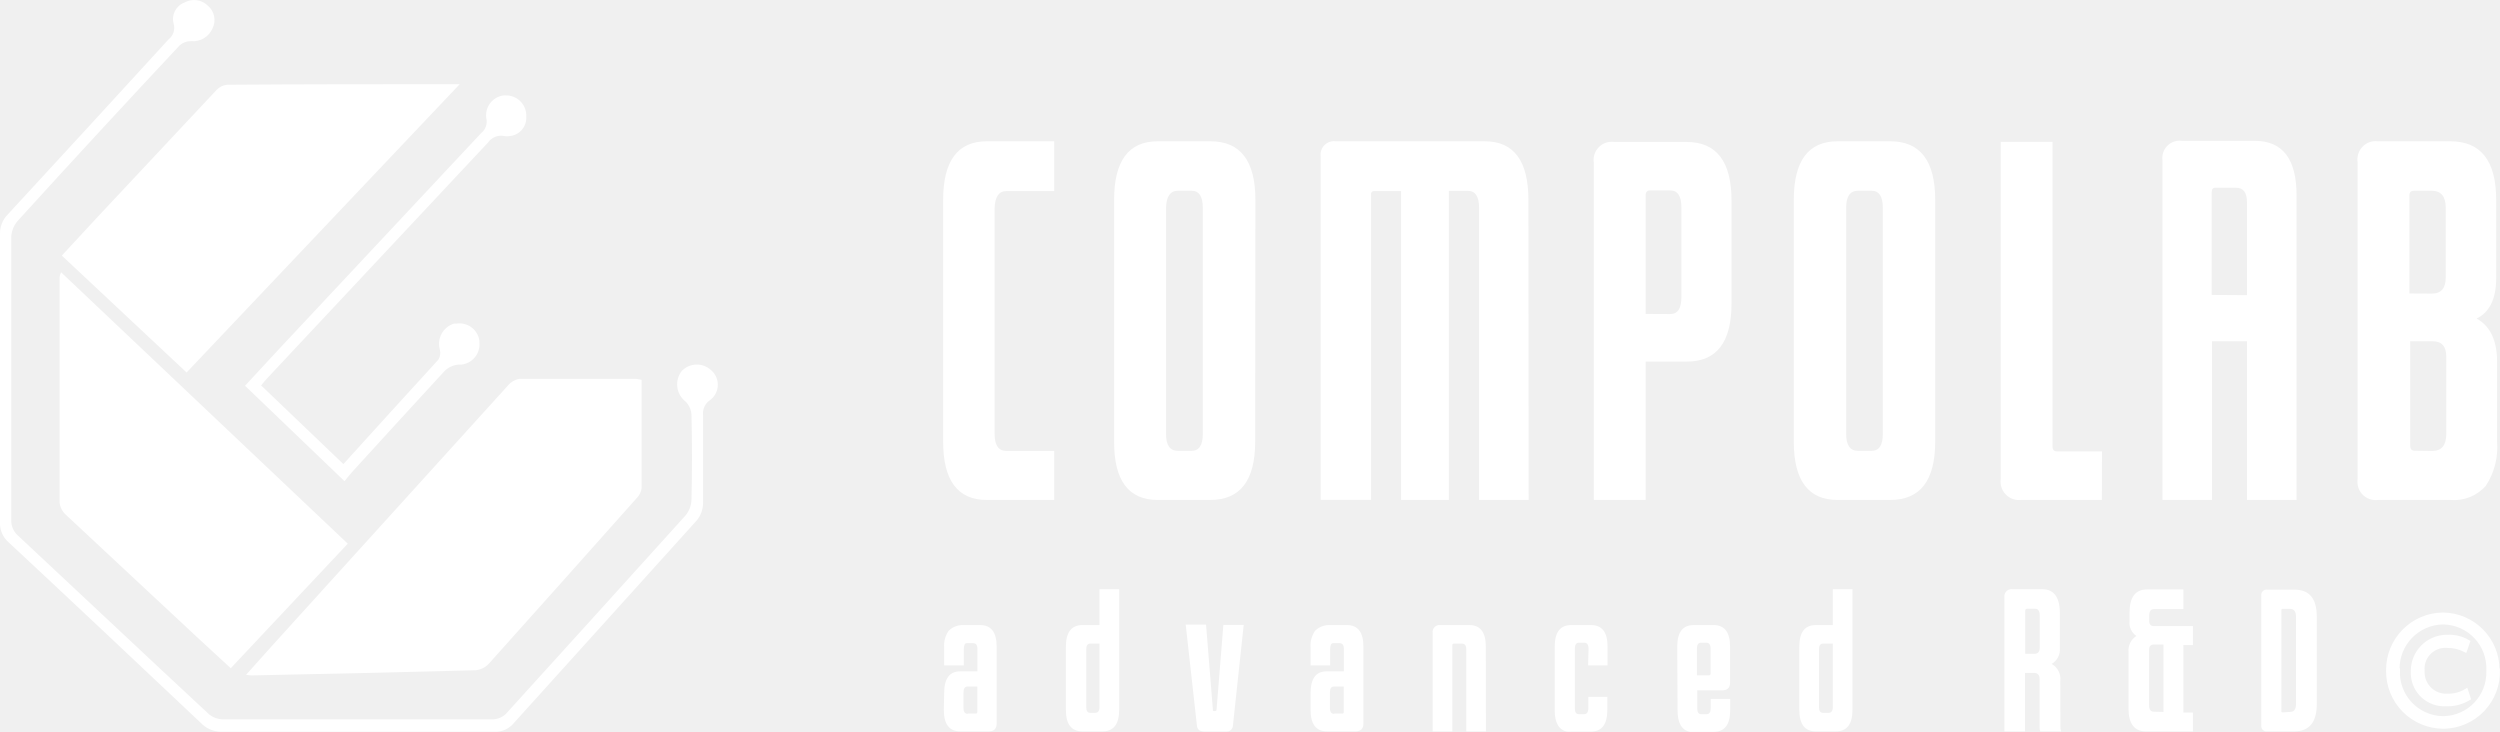
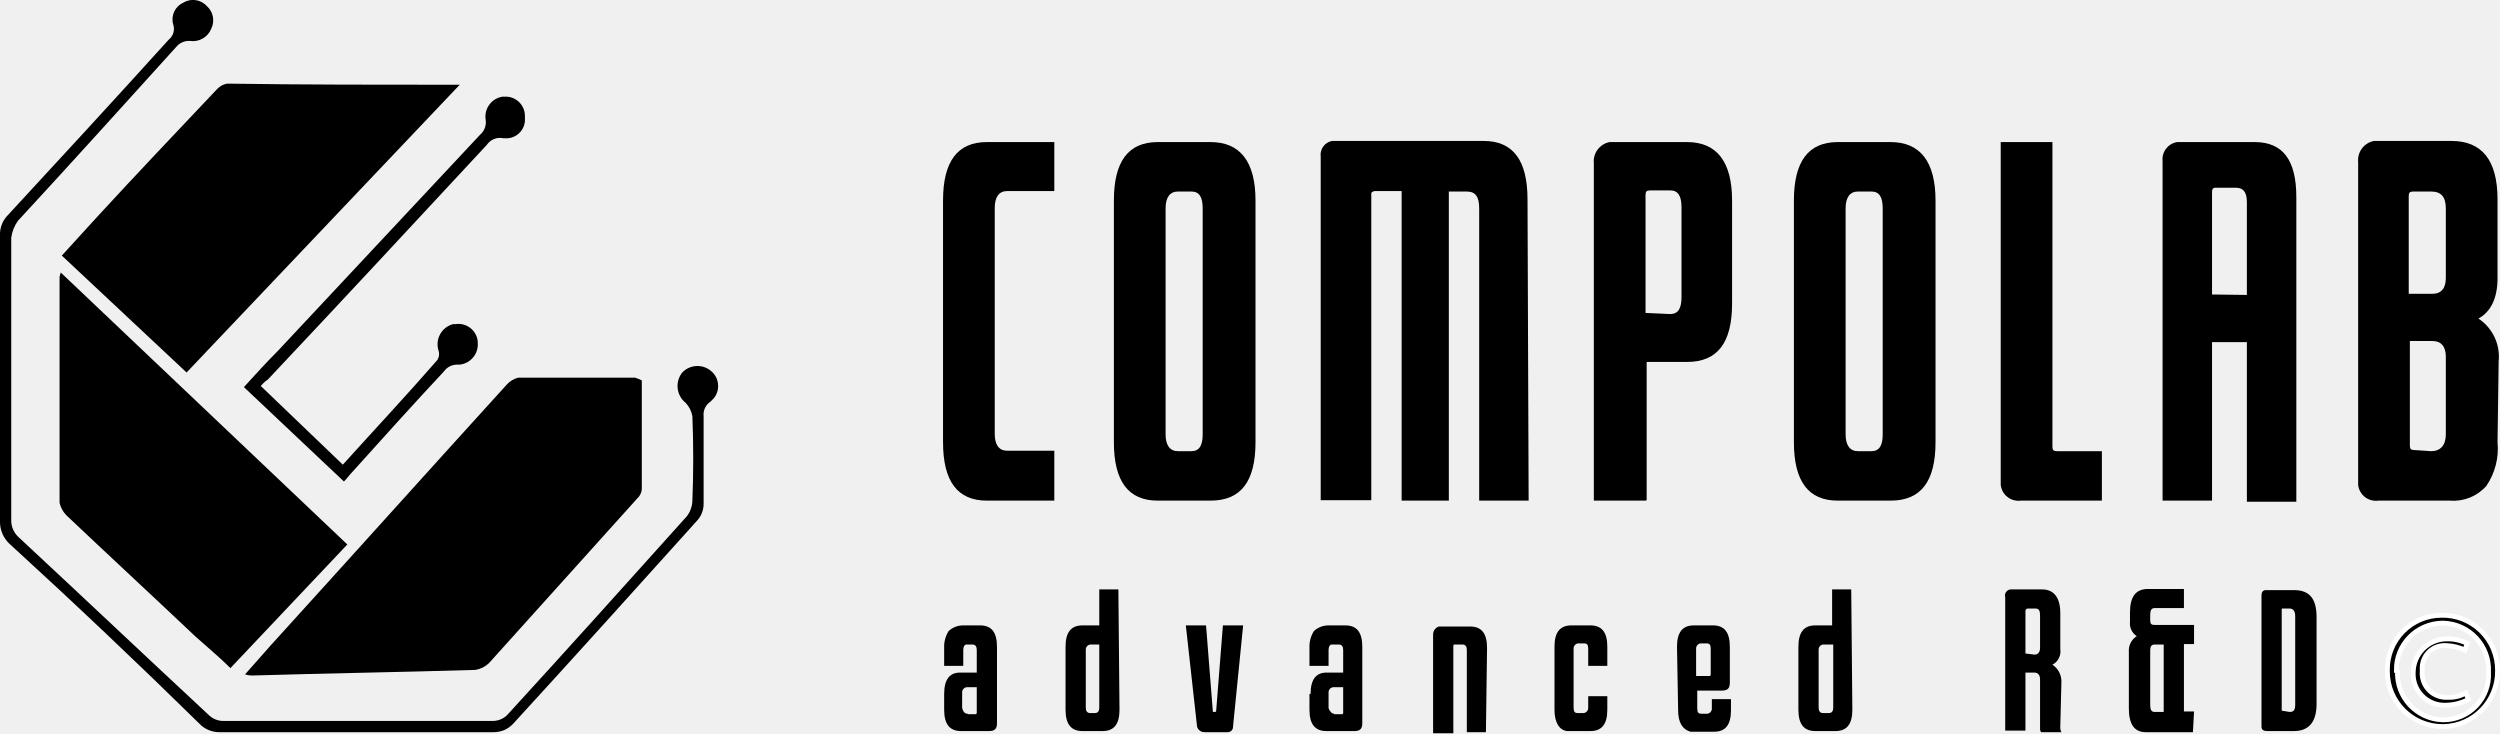
- <svg xmlns="http://www.w3.org/2000/svg" viewBox="0 0 222.42 65.08">
+ <svg xmlns="http://www.w3.org/2000/svg" viewBox="0 0 222.42 65.24">
  <defs>
-     <style>.cls-1,.cls-2{fill:#fff;}.cls-2{stroke:#fff;stroke-width:0.43px;}</style>
+     <style>.cls-1{stroke:#fff;stroke-width:0.43px;}</style>
  </defs>
  <g id="Layer_2" data-name="Layer 2">
    <g id="Livello_1" data-name="Livello 1">
-       <path id="Tracciato_6271" data-name="Tracciato 6271" class="cls-1" d="M93.79,44.48h-6c-2.58,0-3.88-1.73-3.88-5.18V17.78c0-3.47,1.3-5.21,3.88-5.21h6V17H89.54q-1,0-1.05,1.5V38.62q0,1.5,1.05,1.5h4.25Z" />
-       <path id="Tracciato_6272" data-name="Tracciato 6272" class="cls-1" d="M111.67,39.3q0,5.18-4,5.18H103q-3.89,0-3.88-5.18V17.78q0-5.21,3.88-5.21h4.69q4,0,4,5.21Zm-5.66.81c.67,0,1-.5,1-1.5V18.47c0-1-.34-1.5-1-1.5h-1.22q-1,0-1.05,1.5V38.61q0,1.5,1.05,1.5Z" />
-       <path id="Tracciato_6273" data-name="Tracciato 6273" class="cls-1" d="M136,44.48h-4.41v-26q0-1.5-1-1.5H128.9v27.5h-4.25V17h-2.38a.26.26,0,0,0-.29.21V44.47H117.5V13.94a1.2,1.2,0,0,1,1-1.37,1,1,0,0,1,.34,0H132.1c2.58,0,3.88,1.74,3.88,5.21Z" />
-       <path id="Tracciato_6274" data-name="Tracciato 6274" class="cls-1" d="M146.41,44.48H141.8v-30a1.61,1.61,0,0,1,1.36-1.85,1.42,1.42,0,0,1,.46,0h6.43q4,0,4,5.22V27c0,3.45-1.32,5.18-4,5.17h-3.64Zm2.18-16.54c.68,0,1-.5,1-1.5v-8c0-1-.33-1.5-1-1.5h-1.78c-.27,0-.4.15-.4.44V27.93Z" />
-       <path id="Tracciato_6275" data-name="Tracciato 6275" class="cls-1" d="M172.17,39.3q0,5.18-4,5.18h-4.69q-3.89,0-3.89-5.18V17.78q0-5.21,3.89-5.21h4.69q4,0,4,5.21Zm-5.66.81c.67,0,1-.5,1-1.5V18.47c0-1-.34-1.5-1-1.5H165.3q-1.05,0-1.05,1.5V38.61q0,1.5,1.05,1.5Z" />
-       <path id="Tracciato_6276" data-name="Tracciato 6276" class="cls-1" d="M187,44.48h-7.2A1.64,1.64,0,0,1,178,43.07a1.36,1.36,0,0,1,0-.45v-30h4.61v27.1c0,.29.13.44.4.44h4Z" />
-       <path id="Tracciato_6277" data-name="Tracciato 6277" class="cls-1" d="M192.39,14.26a1.54,1.54,0,0,1,1.74-1.73h6.47c2.48,0,3.72,1.61,3.72,4.85v27.1h-4.41V30.36H196.8V44.48h-4.41Zm7.52,12V18c0-.87-.32-1.3-1-1.3h-1.82c-.21,0-.32.14-.32.4v9.14Z" />
-       <path id="Tracciato_6278" data-name="Tracciato 6278" class="cls-1" d="M222.16,39.3a6.25,6.25,0,0,1-1,3.92A3.76,3.76,0,0,1,218,44.48h-6.43a1.62,1.62,0,0,1-1.82-1.4,1.77,1.77,0,0,1,0-.46V14.43a1.64,1.64,0,0,1,1.37-1.86,1.7,1.7,0,0,1,.45,0H218q4.08,0,4.08,5.21v7c0,1.78-.58,3-1.74,3.56,1.21.67,1.82,1.95,1.82,3.84Zm-5.78-13.18c.8,0,1.21-.48,1.21-1.42V18.47q0-1.5-1.26-1.5h-1.57c-.27,0-.41.15-.4.45v8.69Zm0,14q1.26,0,1.26-1.5V31.73c0-.91-.4-1.37-1.21-1.37h-2v9.3c0,.3.14.44.4.44Z" />
-       <path id="Tracciato_6279" data-name="Tracciato 6279" class="cls-1" d="M84,61.67c0-1.29.47-1.94,1.42-1.94h1.54v-2q0-.51-.39-.51H86c-.17,0-.25.22-.25.53V59.2H84V57.6a2.29,2.29,0,0,1,.4-1.48,1.77,1.77,0,0,1,1.3-.51H87.2q1.47,0,1.47,1.92v6.85q0,.69-.72.69h-2.5c-1,0-1.48-.64-1.48-1.92Zm2.1,1.81h.71c.1,0,.14,0,.14-.16V61.08h-.86c-.25,0-.37.17-.37.53V63q0,.51.39.51" />
-       <path id="Tracciato_6280" data-name="Tracciato 6280" class="cls-1" d="M99.57,63.15c0,1.28-.5,1.92-1.48,1.92H96.31c-1,0-1.48-.64-1.48-1.92V57.53c0-1.28.5-1.92,1.48-1.92h1.51V52.42h1.75Zm-2.14.27q.39,0,.39-.51V57.26H97q-.36,0-.36.51v5.14q0,.51.36.51Z" />
-       <path id="Tracciato_6281" data-name="Tracciato 6281" class="cls-1" d="M109.69,64.56a.54.54,0,0,1-.54.52h-2q-.61,0-.66-.51l-1-9h1.81l.61,7.59c0,.06,0,.1.12.1h.1a.11.11,0,0,0,.1-.07v0l.61-7.59h1.81Z" />
-       <path id="Tracciato_6282" data-name="Tracciato 6282" class="cls-1" d="M116.6,61.67c0-1.29.47-1.94,1.42-1.94h1.54v-2q0-.51-.39-.51h-.58c-.17,0-.25.22-.25.53V59.2H116.6V57.6a2.29,2.29,0,0,1,.4-1.48,1.77,1.77,0,0,1,1.3-.51h1.53q1.47,0,1.47,1.92v6.85q0,.69-.72.69h-2.5c-1,0-1.48-.64-1.48-1.92Zm2.1,1.81h.71c.1,0,.14,0,.14-.16V61.08h-.86c-.25,0-.37.17-.37.53V63c0,.34.13.51.38.51" />
-       <path id="Tracciato_6283" data-name="Tracciato 6283" class="cls-1" d="M132.2,65.07h-1.75v-7.3q0-.51-.39-.51h-.72c-.09,0-.13.05-.13.16v7.65h-1.75V56.3a.62.62,0,0,1,.52-.69h2.74q1.47,0,1.47,1.92Z" />
-       <path id="Tracciato_6284" data-name="Tracciato 6284" class="cls-1" d="M141.33,57.73c0-.37-.13-.55-.37-.55h-.49c-.24,0-.36.18-.36.55V63c0,.36.11.54.35.54h.48c.24,0,.37-.18.37-.54V62H143v1.17q0,1.92-1.47,1.92h-1.75a2.19,2.19,0,0,1-.36,0c-.73-.15-1.1-.78-1.1-1.89V57.53q0-1.92,1.47-1.92h1.75c1,0,1.48.64,1.48,1.92V59.2h-1.73Z" />
-       <path id="Tracciato_6285" data-name="Tracciato 6285" class="cls-1" d="M149.22,57.53q0-1.92,1.47-1.92h1.75c1,0,1.48.64,1.48,1.92v3.21c0,.45-.24.68-.72.68H151V63c0,.36.11.54.35.54h.48c.25,0,.37-.18.37-.54v-.82h1.73v1c0,1.29-.49,1.93-1.47,1.93h-1.75a2.19,2.19,0,0,1-.36,0c-.73-.15-1.1-.78-1.1-1.9Zm2.84,2.55c.08,0,.13-.06.13-.17V57.73c0-.37-.13-.55-.37-.55h-.49c-.24,0-.36.18-.36.55v2.35Z" />
-       <path id="Tracciato_6286" data-name="Tracciato 6286" class="cls-1" d="M164.81,63.15c0,1.28-.49,1.92-1.48,1.92h-1.78q-1.47,0-1.47-1.92V57.53q0-1.92,1.47-1.92h1.51V52.42h1.75Zm-2.13.27c.25,0,.38-.17.38-.51V57.26h-.86c-.25,0-.37.17-.37.51v5.14c0,.34.12.51.37.51Z" />
-       <path id="Tracciato_6287" data-name="Tracciato 6287" class="cls-1" d="M183.31,64.61a1.19,1.19,0,0,0,.06.46h-1.85a.76.76,0,0,1-.06-.37V60.44q0-.57-.48-.57h-.82v5.2h-1.83V53.15a.64.64,0,0,1,.54-.73.54.54,0,0,1,.18,0h2.65c1,0,1.55.69,1.56,2.06v3.16a1.48,1.48,0,0,1-.73,1.43,1.51,1.51,0,0,1,.77,1.51ZM181,58.17c.31,0,.47-.18.47-.56V54.76c0-.4-.14-.6-.4-.6h-.73c-.1,0-.16.06-.16.18v3.83Z" />
-       <path id="Tracciato_6288" data-name="Tracciato 6288" class="cls-1" d="M195.1,65.07h-4.19c-1,0-1.54-.68-1.54-2V58a1.52,1.52,0,0,1,.7-1.42,1.4,1.4,0,0,1-.61-1.3v-.77q0-2.07,1.56-2.07h3.23v1.75h-2.62q-.42,0-.42.6v.46q0,.45.42.45h3.47v1.69h-.85v6h.85Zm-2.62-1.73v-6h-.85c-.29,0-.43.16-.43.48v4.91c0,.4.14.59.42.59Z" />
-       <path id="Tracciato_6289" data-name="Tracciato 6289" class="cls-1" d="M206.12,62.65c0,1.62-.68,2.42-2,2.42h-2.39a.48.48,0,0,1-.55-.41V53a.48.48,0,0,1,.41-.54.33.33,0,0,1,.14,0h2.39c1.36,0,2,.8,2,2.42Zm-2.39.69c.36,0,.54-.23.54-.7V54.87c0-.47-.18-.7-.54-.7h-.64a.1.1,0,0,0-.12.08v9c0,.09,0,.13.12.13Z" />
-       <path id="Tracciato_6290" data-name="Tracciato 6290" class="cls-1" d="M222.2,59.62a4.86,4.86,0,0,1-4.75,5h-.07a4.89,4.89,0,0,1-4.88-4.91v-.06a4.89,4.89,0,0,1,4.84-4.94h0a4.86,4.86,0,0,1,4.82,4.89v0m-8.9.05a4.11,4.11,0,0,0,4,4.26h.12a4.12,4.12,0,0,0,4-4.21h0v-.11a4.12,4.12,0,0,0-4-4.28h-.07a4.15,4.15,0,0,0-4.08,4.2h0v.12m6-1.87a3.47,3.47,0,0,0-1.55-.37,2.07,2.07,0,0,0-2.25,1.88,2.16,2.16,0,0,0,0,.36,2.13,2.13,0,0,0,2,2.26h.27a3.07,3.07,0,0,0,1.62-.42l.2.61a3.61,3.61,0,0,1-2,.5A2.76,2.76,0,0,1,214.7,60c0-.1,0-.2,0-.31a3,3,0,0,1,2.92-3h.14a3.23,3.23,0,0,1,1.77.43Z" />
-       <path id="Tracciato_6291" data-name="Tracciato 6291" class="cls-2" d="M222.2,59.62a4.86,4.86,0,0,1-4.75,5h-.07a4.89,4.89,0,0,1-4.88-4.91v-.06a4.89,4.89,0,0,1,4.84-4.94h0a4.86,4.86,0,0,1,4.82,4.89Zm-8.9.05a4.11,4.11,0,0,0,4,4.26h.12a4.1,4.1,0,0,0,4-4.2h0v-.11a4.12,4.12,0,0,0-4-4.28h-.07a4.15,4.15,0,0,0-4.08,4.2h0v.13Zm6-1.88a3.46,3.46,0,0,0-1.55-.36,2.07,2.07,0,0,0-2.25,1.88,2.16,2.16,0,0,0,0,.36,2.13,2.13,0,0,0,2,2.26h.27a3.07,3.07,0,0,0,1.62-.42l.2.61a3.61,3.61,0,0,1-2,.5A2.76,2.76,0,0,1,214.7,60c0-.1,0-.2,0-.31a3,3,0,0,1,2.92-3h.14a3.23,3.23,0,0,1,1.77.43Z" />
+       <path id="Tracciato_6271" data-name="Tracciato 6271" d="M93.8,44.54h-6c-2.6,0-3.9-1.7-3.9-5.2V17.84c0-3.5,1.3-5.2,3.9-5.2h6V17H89.6c-.7,0-1.1.5-1.1,1.5v20.1c0,1,.4,1.5,1.1,1.5h4.2Z" />
+       <path id="Tracciato_6272" data-name="Tracciato 6272" d="M111.7,39.34c0,3.5-1.3,5.2-4,5.2H103c-2.6,0-3.9-1.7-3.9-5.2V17.84c0-3.5,1.3-5.2,3.9-5.2h4.7c2.6,0,4,1.7,4,5.2Zm-5.7.8c.7,0,1-.5,1-1.5V18.54c0-1-.3-1.5-1-1.5h-1.2c-.7,0-1.1.5-1.1,1.5v20.1c0,1,.4,1.5,1.1,1.5Z" />
+       <path id="Tracciato_6273" data-name="Tracciato 6273" d="M136,44.54h-4.4v-26c0-1-.3-1.5-1.1-1.5h-1.6v27.5h-4.2V17h-2.4c-.1,0-.3.1-.3.2v27.3h-4.5V13.94a1.25,1.25,0,0,1,1-1.4H132c2.6,0,3.9,1.7,3.9,5.2Z" />
+       <path id="Tracciato_6274" data-name="Tracciato 6274" d="M146.4,44.54h-4.6v-30a1.75,1.75,0,0,1,1.4-1.9h6.9c2.6,0,4,1.7,4,5.2V27c0,3.5-1.3,5.2-4,5.2h-3.6v12.3Zm2.2-16.6c.7,0,1-.5,1-1.5v-8c0-1-.3-1.5-1-1.5h-1.8c-.3,0-.4.1-.4.4v10.5Z" />
+       <path id="Tracciato_6275" data-name="Tracciato 6275" d="M172.2,39.34c0,3.5-1.3,5.2-4,5.2h-4.7c-2.6,0-3.9-1.7-3.9-5.2V17.84c0-3.5,1.3-5.2,3.9-5.2h4.7c2.6,0,4,1.7,4,5.2Zm-5.7.8c.7,0,1-.5,1-1.5V18.54c0-1-.3-1.5-1-1.5h-1.2c-.7,0-1.1.5-1.1,1.5v20.1c0,1,.4,1.5,1.1,1.5Z" />
+       <path id="Tracciato_6276" data-name="Tracciato 6276" d="M187,44.54h-7.2a1.59,1.59,0,0,1-1.8-1.4V12.64h4.6v27.1c0,.3.1.4.4.4h4Z" />
+       <path id="Tracciato_6277" data-name="Tracciato 6277" d="M192.4,14.34a1.55,1.55,0,0,1,1.3-1.7h6.9c2.5,0,3.7,1.6,3.7,4.9v27.1h-4.4V30.44h-3.1v14.1h-4.4Zm7.5,11.9V18c0-.9-.3-1.3-1-1.3h-1.8c-.2,0-.3.1-.3.4v9.1Z" />
+       <path id="Tracciato_6278" data-name="Tracciato 6278" d="M222.2,39.34a5.89,5.89,0,0,1-1,3.9,3.89,3.89,0,0,1-3.2,1.3h-6.4a1.59,1.59,0,0,1-1.8-1.4V14.44a1.75,1.75,0,0,1,1.4-1.9h6.9c2.7,0,4.1,1.7,4.1,5.2v7c0,1.8-.6,3-1.7,3.6a4.06,4.06,0,0,1,1.8,3.8Zm-5.8-13.2c.8,0,1.2-.5,1.2-1.4v-6.2c0-1-.4-1.5-1.3-1.5h-1.6c-.3,0-.4.1-.4.4v8.7Zm-.1,14c.8,0,1.3-.5,1.3-1.5v-6.9c0-.9-.4-1.4-1.2-1.4h-2v9.3c0,.3.1.4.4.4Z" />
+       <path id="Tracciato_6279" data-name="Tracciato 6279" d="M84,61.74c0-1.3.5-1.9,1.4-1.9h1.5v-2c0-.3-.1-.5-.4-.5H86c-.2,0-.3.2-.3.5v1.4H84v-1.6a2.6,2.6,0,0,1,.4-1.5,1.9,1.9,0,0,1,1.3-.5h1.5c1,0,1.5.6,1.5,1.9v6.8c0,.5-.2.7-.7.7H85.5c-1,0-1.5-.6-1.5-1.9Zm2.1,1.8h.7c.1,0,.1-.1.1-.2v-2.2H86a.46.46,0,0,0-.4.5V63c.1.3.2.5.5.5" />
+       <path id="Tracciato_6280" data-name="Tracciato 6280" d="M99.6,63.14c0,1.3-.5,1.9-1.5,1.9H96.3c-1,0-1.5-.6-1.5-1.9v-5.6c0-1.3.5-1.9,1.5-1.9h1.5v-3.2h1.7Zm-2.2.3c.3,0,.4-.2.4-.5v-5.6H97a.46.46,0,0,0-.4.5v5.1c0,.3.1.5.4.5Z" />
+       <path id="Tracciato_6281" data-name="Tracciato 6281" d="M109.7,64.64a.47.47,0,0,1-.5.5h-2a.67.67,0,0,1-.7-.5l-1-9h1.8l.6,7.6c0,.1,0,.1.1.1h.1a.1.1,0,0,0,.1-.1h0l.6-7.6h1.8Z" />
+       <path id="Tracciato_6282" data-name="Tracciato 6282" d="M116.6,61.74c0-1.3.5-1.9,1.4-1.9h1.5v-2c0-.3-.1-.5-.4-.5h-.6c-.2,0-.3.2-.3.5v1.4h-1.7v-1.6a2.6,2.6,0,0,1,.4-1.5,1.9,1.9,0,0,1,1.3-.5h1.5c1,0,1.5.6,1.5,1.9v6.8c0,.5-.2.7-.7.7H118c-1,0-1.5-.6-1.5-1.9v-1.4Zm2.1,1.8h.7c.1,0,.1-.1.1-.2v-2.2h-.9a.46.46,0,0,0-.4.5V63c.1.3.3.5.5.5" />
+       <path id="Tracciato_6283" data-name="Tracciato 6283" d="M132.2,65.14h-1.7v-7.3c0-.3-.1-.5-.4-.5h-.7c-.1,0-.1.1-.1.2v7.7h-1.8v-8.8a.75.75,0,0,1,.5-.7h2.8c1,0,1.5.6,1.5,1.9Z" />
+       <path id="Tracciato_6284" data-name="Tracciato 6284" d="M141.3,57.74c0-.4-.1-.5-.4-.5h-.5a.46.46,0,0,0-.4.5v5.2c0,.4.1.5.4.5h.5a.46.46,0,0,0,.4-.5v-1H143v1.2c0,1.3-.5,1.9-1.5,1.9h-2.1c-.7-.1-1.1-.8-1.1-1.9v-5.6c0-1.3.5-1.9,1.5-1.9h1.7c1,0,1.5.6,1.5,1.9v1.7h-1.7Z" />
+       <path id="Tracciato_6285" data-name="Tracciato 6285" d="M149.2,57.54c0-1.3.5-1.9,1.5-1.9h1.7c1,0,1.5.6,1.5,1.9v3.2c0,.5-.2.7-.7.7H151V63c0,.4.1.5.4.5h.5a.46.46,0,0,0,.4-.5v-.8H154v1c0,1.3-.5,1.9-1.5,1.9h-2.1c-.7-.2-1.1-.8-1.1-1.9Zm2.9,2.6c.1,0,.1-.1.1-.2v-2.2c0-.4-.1-.5-.4-.5h-.5a.46.46,0,0,0-.4.5v2.4Z" />
+       <path id="Tracciato_6286" data-name="Tracciato 6286" d="M164.8,63.14c0,1.3-.5,1.9-1.5,1.9h-1.8c-1,0-1.5-.6-1.5-1.9v-5.6c0-1.3.5-1.9,1.5-1.9H163v-3.2h1.7Zm-2.1.3c.3,0,.4-.2.4-.5v-5.6h-.9a.46.46,0,0,0-.4.5v5.1c0,.3.1.5.4.5Z" />
+       <path id="Tracciato_6287" data-name="Tracciato 6287" d="M183.3,64.64a.9.9,0,0,0,.1.5h-1.8c-.1-.1-.1-.2-.1-.4v-4.3c0-.4-.2-.6-.5-.6h-.8V65h-1.8V53.14a.54.54,0,0,1,.5-.7h2.8c1,0,1.6.7,1.6,2.1v3.2a1.34,1.34,0,0,1-.7,1.4,1.76,1.76,0,0,1,.8,1.5Zm-2.3-6.4c.3,0,.5-.2.5-.6v-2.9c0-.4-.1-.6-.4-.6h-.7a.22.22,0,0,0-.2.2v3.8Z" />
+       <path id="Tracciato_6288" data-name="Tracciato 6288" d="M195.1,65.14h-4.2q-1.5,0-1.5-2.1V58a1.51,1.51,0,0,1,.7-1.4,1.37,1.37,0,0,1-.6-1.3v-.8c0-1.4.5-2.1,1.6-2.1h3.2v1.7h-2.6c-.3,0-.4.2-.4.6v.5c0,.3.1.4.4.4h3.5v1.7h-.9v6h.9Zm-2.6-1.8v-6h-.8c-.3,0-.4.2-.4.5v4.9c0,.4.1.6.4.6Z" />
+       <path id="Tracciato_6289" data-name="Tracciato 6289" d="M206.1,62.64c0,1.6-.7,2.4-2,2.4h-2.4c-.3,0-.5-.1-.5-.4V53c0-.3.1-.5.4-.5h2.5c1.4,0,2,.8,2,2.4Zm-2.4.7c.4,0,.5-.2.5-.7v-7.8c0-.5-.2-.7-.5-.7h-.6c-.1,0-.1,0-.1.1h0v8.9c0,.1,0,.1.1.1Z" />
+       <path id="Tracciato_6290" data-name="Tracciato 6290" d="M222.2,59.64a4.91,4.91,0,0,1-4.8,5h-.1a4.91,4.91,0,0,1-4.9-4.9v-.1a4.82,4.82,0,0,1,4.8-4.9h0a4.87,4.87,0,0,1,5,4.9h0m-8.9.1a4.14,4.14,0,0,0,4,4.3h.1a4,4,0,0,0,4-4.2h0v-.1a4.14,4.14,0,0,0-4-4.3h-.1a4.14,4.14,0,0,0-4.1,4.2h0c.1,0,.1,0,.1.1m6-1.9a4.19,4.19,0,0,0-1.6-.4,2,2,0,0,0-2.2,1.9v.4a2.14,2.14,0,0,0,2,2.3h.3a2.93,2.93,0,0,0,1.6-.4l.2.6a4.55,4.55,0,0,1-2,.5,2.78,2.78,0,0,1-2.9-2.6v-.3a3,3,0,0,1,2.9-3h.1a3.92,3.92,0,0,1,1.8.4Z" />
+       <path id="Tracciato_6291" data-name="Tracciato 6291" class="cls-1" d="M222.2,59.64a4.91,4.91,0,0,1-4.8,5h-.1a4.91,4.91,0,0,1-4.9-4.9v-.1a4.82,4.82,0,0,1,4.8-4.9h0a4.87,4.87,0,0,1,5,4.9Zm-8.9.1a4.14,4.14,0,0,0,4,4.3h.1a4,4,0,0,0,4-4.2h0v-.1a4.14,4.14,0,0,0-4-4.3h-.1a4.14,4.14,0,0,0-4.1,4.2h0c.1,0,.1,0,.1.1Zm6-1.9a4.19,4.19,0,0,0-1.6-.4,2,2,0,0,0-2.2,1.9v.4a2.14,2.14,0,0,0,2,2.3h.3a2.93,2.93,0,0,0,1.6-.4l.2.6a4.55,4.55,0,0,1-2,.5,2.78,2.78,0,0,1-2.9-2.6v-.3a3,3,0,0,1,2.9-3h.1a3.92,3.92,0,0,1,1.8.4Z" />
      <g id="Raggruppa_2964" data-name="Raggruppa 2964">
-         <path id="Tracciato_6326" data-name="Tracciato 6326" class="cls-1" d="M57.08,33.79c0,3.26,0,6.47,0,9.67a1.51,1.51,0,0,1-.43.85q-6.57,7.39-13.16,14.74a1.87,1.87,0,0,1-1.16.58c-6.63.18-13.25.32-19.87.46-.13,0-.25,0-.57-.05l2.3-2.57q10.5-11.58,21-23.17a1.64,1.64,0,0,1,1-.59c3.48,0,7,0,10.44,0Z" />
-         <path id="Tracciato_6327" data-name="Tracciato 6327" class="cls-1" d="M30.94,48.37,20.53,59.45l-3.06-2.82L5.85,45.79a1.74,1.74,0,0,1-.55-1.08c0-6.69,0-13.37,0-20.06a2.13,2.13,0,0,1,.13-.43Z" />
-         <path id="Tracciato_6328" data-name="Tracciato 6328" class="cls-1" d="M40.9,7.49,16.6,33.14,5.5,22.74c1.07-1.15,2.09-2.27,3.12-3.37L19.27,8a1.48,1.48,0,0,1,.92-.46C27,7.49,33.77,7.49,40.9,7.49Z" />
-         <path id="Tracciato_6329" data-name="Tracciato 6329" class="cls-1" d="M1,33.69C1,37.86,1,42,1,46.21a1.8,1.8,0,0,0,.62,1.46c5.67,5.29,11.3,10.61,17,15.9A2,2,0,0,0,19.8,64q12,0,24.06,0A1.78,1.78,0,0,0,45,63.52q8-8.81,16-17.67a2.32,2.32,0,0,0,.52-1.4q.09-3.78,0-7.55A1.81,1.81,0,0,0,61,35.73,1.93,1.93,0,0,1,60.66,33l0,0a1.86,1.86,0,0,1,2.59-.08,1.71,1.71,0,0,1,.22,2.4,1.75,1.75,0,0,1-.32.29,1.43,1.43,0,0,0-.6,1.34c0,2.61,0,5.23,0,7.85a2.46,2.46,0,0,1-.56,1.5c-5.4,6-10.84,12-16.25,18a2.12,2.12,0,0,1-1.78.8c-8.12,0-16.24,0-24.36,0a2.52,2.52,0,0,1-1.55-.61C12.29,59.05,6.55,53.64.79,48.27A2.23,2.23,0,0,1,0,46.47Q0,33.65,0,20.83a2.39,2.39,0,0,1,.7-1.76Q7.87,11.3,15,3.5a1.3,1.3,0,0,0,.45-1.39A1.56,1.56,0,0,1,16.4.23a1.76,1.76,0,0,1,2.11.29,1.67,1.67,0,0,1,.4,2A1.88,1.88,0,0,1,17,3.66a1.5,1.5,0,0,0-1,.36Q8.74,11.77,1.62,19.6A2.36,2.36,0,0,0,1,21.07C1,25.28,1,29.49,1,33.69Z" />
-         <path id="Tracciato_6330" data-name="Tracciato 6330" class="cls-1" d="M23.23,34.29l7.32,7C33.39,38.14,36.2,35.07,39,32a1.15,1.15,0,0,0,.14-.87,1.88,1.88,0,0,1,1.26-2.34l.2,0a1.79,1.79,0,0,1,2.05,1.52s0,.09,0,.13a1.81,1.81,0,0,1-1.62,2h-.24a2,2,0,0,0-1.23.56c-2.77,3-5.5,6-8.24,9-.22.24-.42.51-.67.81L21.8,34.32l3-3.24,18-19.23a1.31,1.31,0,0,0,.46-1.36,1.79,1.79,0,0,1,1.54-2l.17,0a1.79,1.79,0,0,1,1.85,1.71h0a.86.86,0,0,1,0,.16,1.63,1.63,0,0,1-1.52,1.75,1.28,1.28,0,0,1-.39,0,1.43,1.43,0,0,0-1.5.58Q33.63,23.12,23.86,33.56C23.65,33.77,23.47,34,23.23,34.29Z" />
+         <path id="Tracciato_6326" data-name="Tracciato 6326" d="M57.1,33.84v9.7a1.23,1.23,0,0,1-.4.8L43.5,59a2.28,2.28,0,0,1-1.2.6c-6.6.2-13.2.3-19.9.5a2.14,2.14,0,0,1-.6-.1l2.3-2.6c7-7.7,14-15.5,21-23.2a2.07,2.07,0,0,1,1-.6H56.5A4.17,4.17,0,0,1,57.1,33.84Z" />
+         <path id="Tracciato_6327" data-name="Tracciato 6327" d="M30.9,48.44l-10.4,11c-1-1-2.1-1.9-3.1-2.8-3.8-3.6-7.7-7.2-11.5-10.8a2.38,2.38,0,0,1-.6-1.1V24.64c0-.1.1-.3.1-.4Z" />
+         <path id="Tracciato_6328" data-name="Tracciato 6328" d="M40.9,7.54,16.6,33.14,5.5,22.74l3.1-3.4c3.5-3.8,7.1-7.6,10.7-11.4a1.62,1.62,0,0,1,.9-.5C27,7.54,33.8,7.54,40.9,7.54Z" />
+         <path id="Tracciato_6329" data-name="Tracciato 6329" d="M1,33.74v12.5a2,2,0,0,0,.6,1.5c5.7,5.3,11.3,10.6,17,15.9a1.85,1.85,0,0,0,1.2.5H43.9a1.85,1.85,0,0,0,1.2-.5c5.4-5.9,10.7-11.8,16-17.7a2.39,2.39,0,0,0,.5-1.4q.15-3.75,0-7.5a2.28,2.28,0,0,0-.6-1.2,1.92,1.92,0,0,1-.3-2.7h0a1.87,1.87,0,0,1,2.6-.1,1.73,1.73,0,0,1,.2,2.4l-.3.3a1.37,1.37,0,0,0-.6,1.3v7.8a2.2,2.2,0,0,1-.6,1.5c-5.4,6-10.8,12-16.3,18a2.34,2.34,0,0,1-1.8.8H19.5a2.45,2.45,0,0,1-1.6-.6Q9.5,56.29.8,48.34a2.69,2.69,0,0,1-.8-1.8V20.94a2.41,2.41,0,0,1,.7-1.8c4.8-5.2,9.6-10.4,14.3-15.6a1.24,1.24,0,0,0,.4-1.4,1.63,1.63,0,0,1,.9-1.9,1.66,1.66,0,0,1,2.1.3,1.68,1.68,0,0,1,.4,2,1.75,1.75,0,0,1-1.9,1.1,1.5,1.5,0,0,0-1.1.4c-4.7,5.2-9.4,10.4-14.2,15.6a3.39,3.39,0,0,0-.6,1.5Z" />
+         <path id="Tracciato_6330" data-name="Tracciato 6330" d="M23.2,34.34l7.3,7c2.8-3.1,5.7-6.2,8.4-9.3a1,1,0,0,0,.1-.9,1.85,1.85,0,0,1,1.3-2.3h.2a1.73,1.73,0,0,1,2,1.5v.1a1.81,1.81,0,0,1-1.6,2h-.2a1.43,1.43,0,0,0-1.2.6c-2.8,3-5.5,6-8.2,9-.2.2-.4.5-.7.8l-8.9-8.4c1-1.1,2-2.2,3-3.2L42.7,12a1.47,1.47,0,0,0,.5-1.4,1.8,1.8,0,0,1,1.5-2h.2a1.71,1.71,0,0,1,1.8,1.7h0v.2a1.67,1.67,0,0,1-1.5,1.8h-.4a1.43,1.43,0,0,0-1.5.6c-6.5,7-13,14-19.5,20.9C23.7,33.84,23.5,34,23.2,34.34Z" />
      </g>
    </g>
  </g>
</svg>
